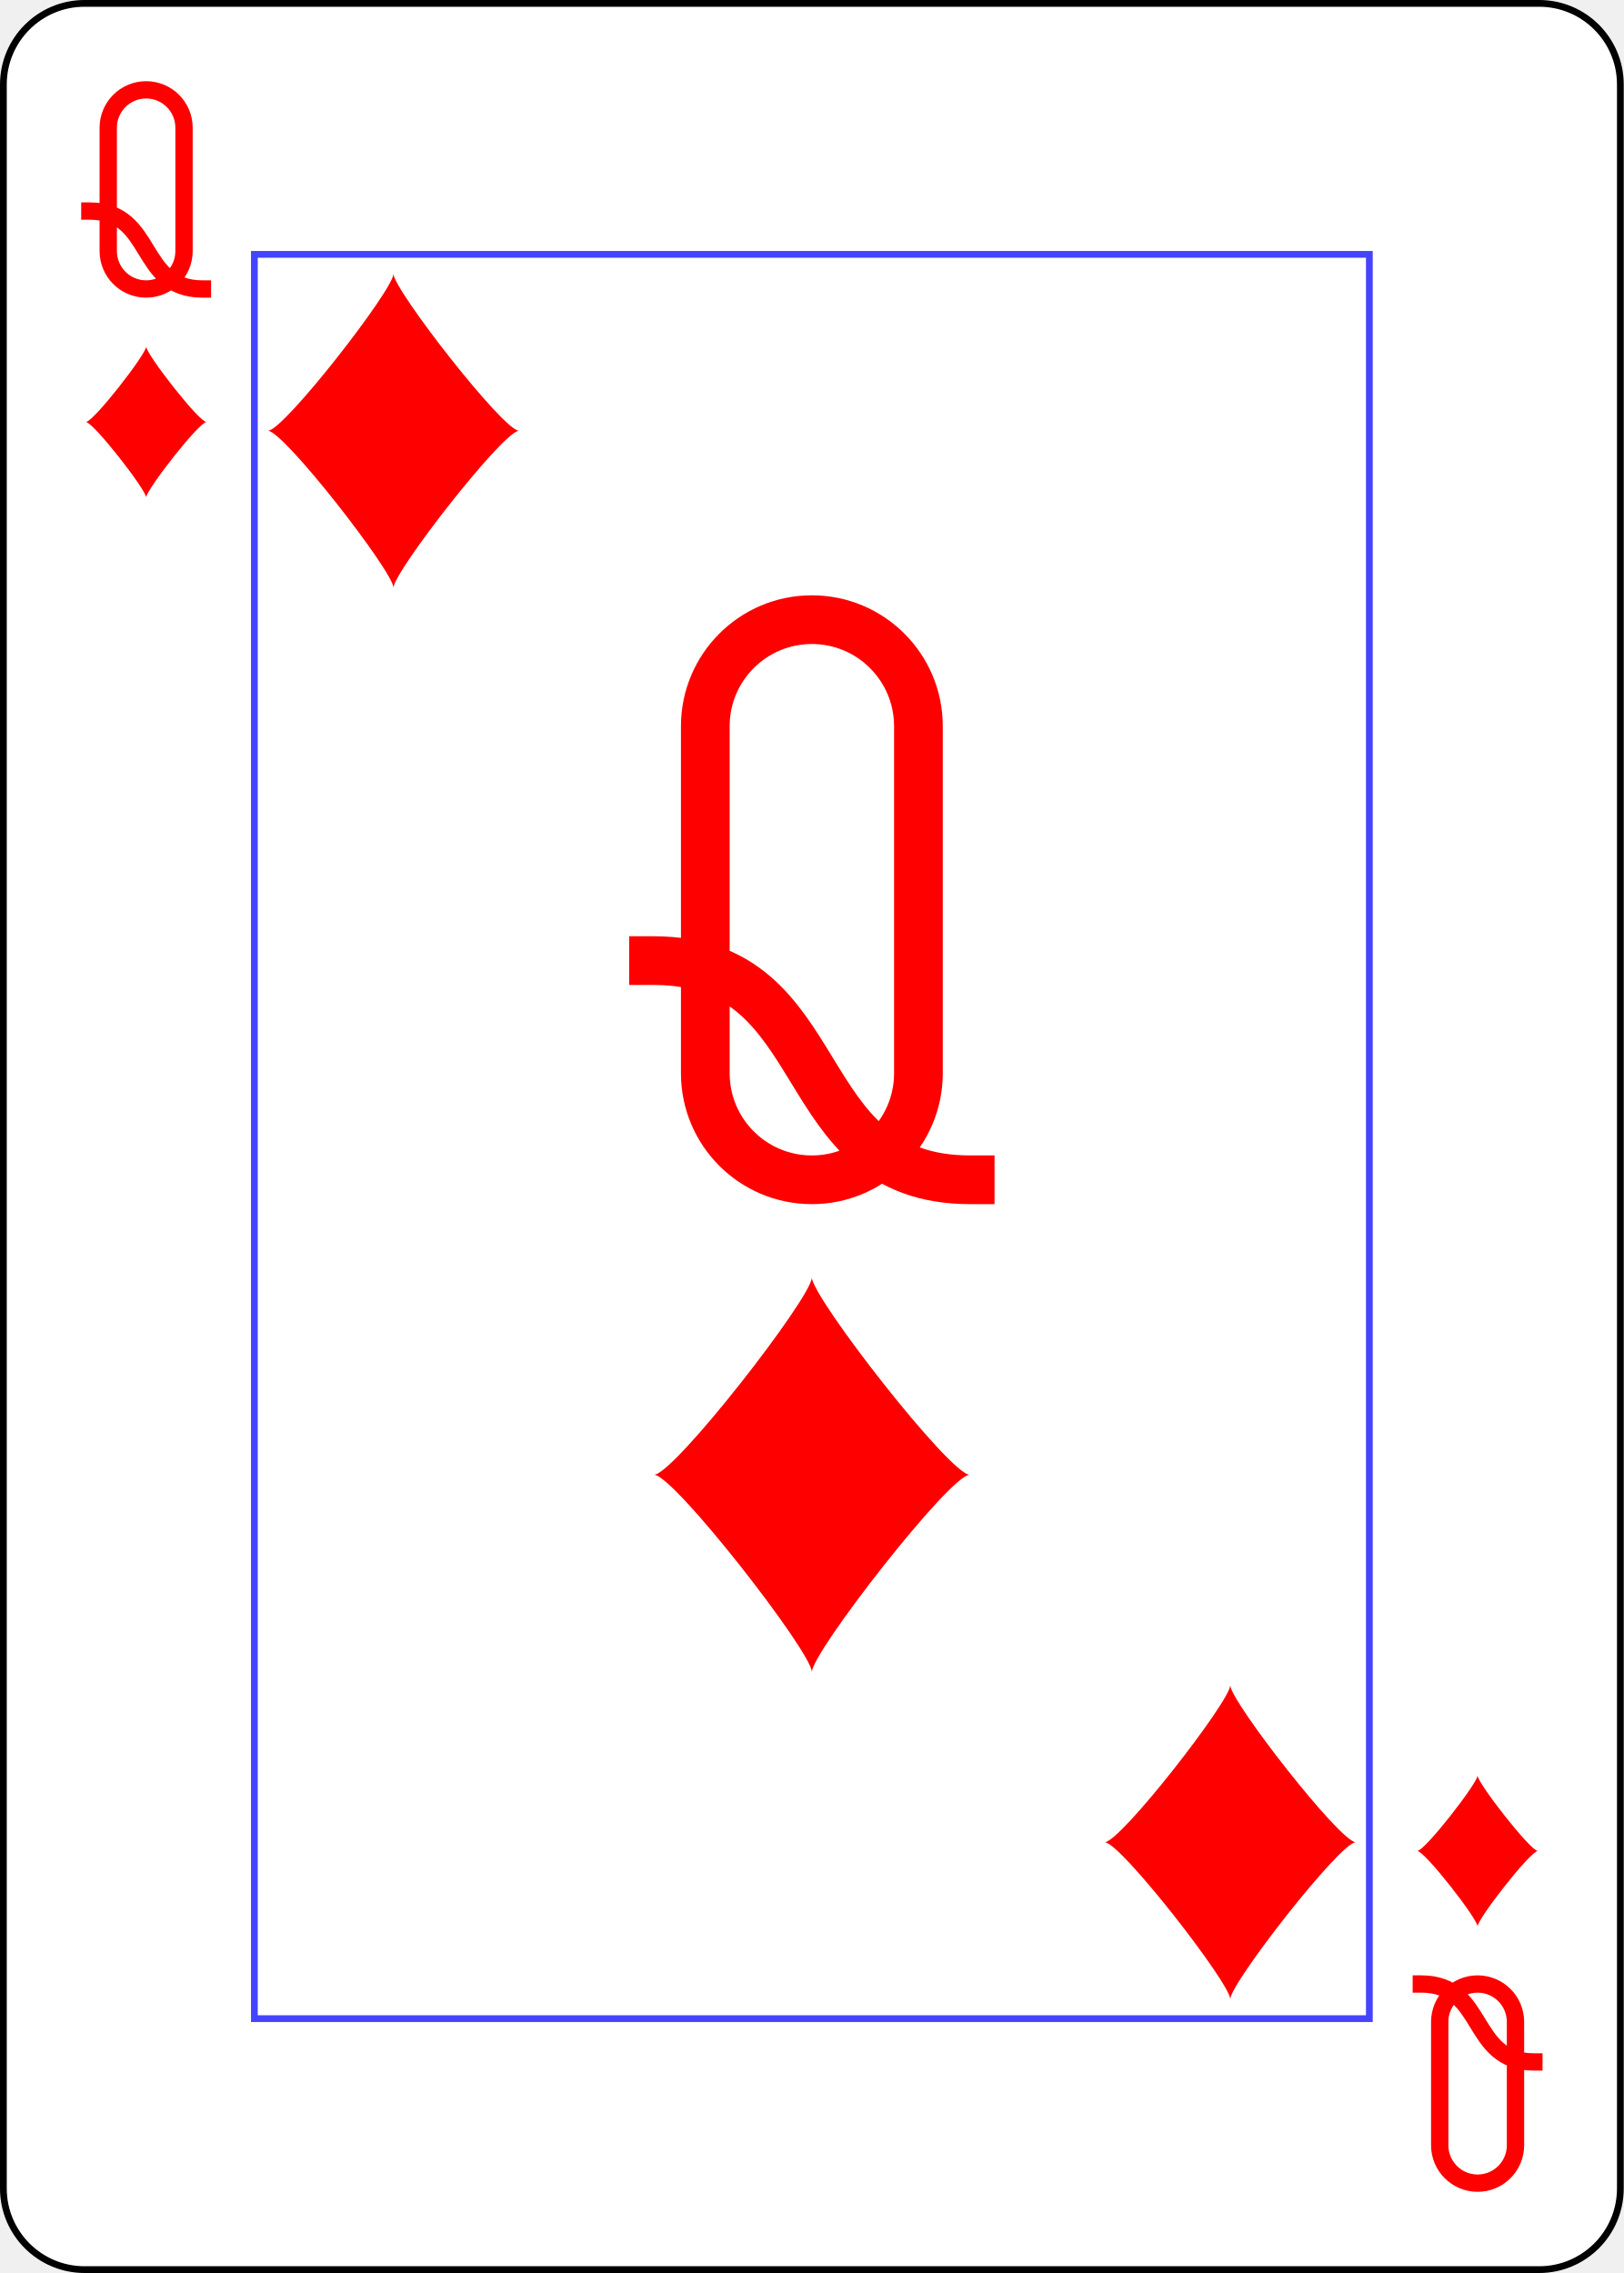
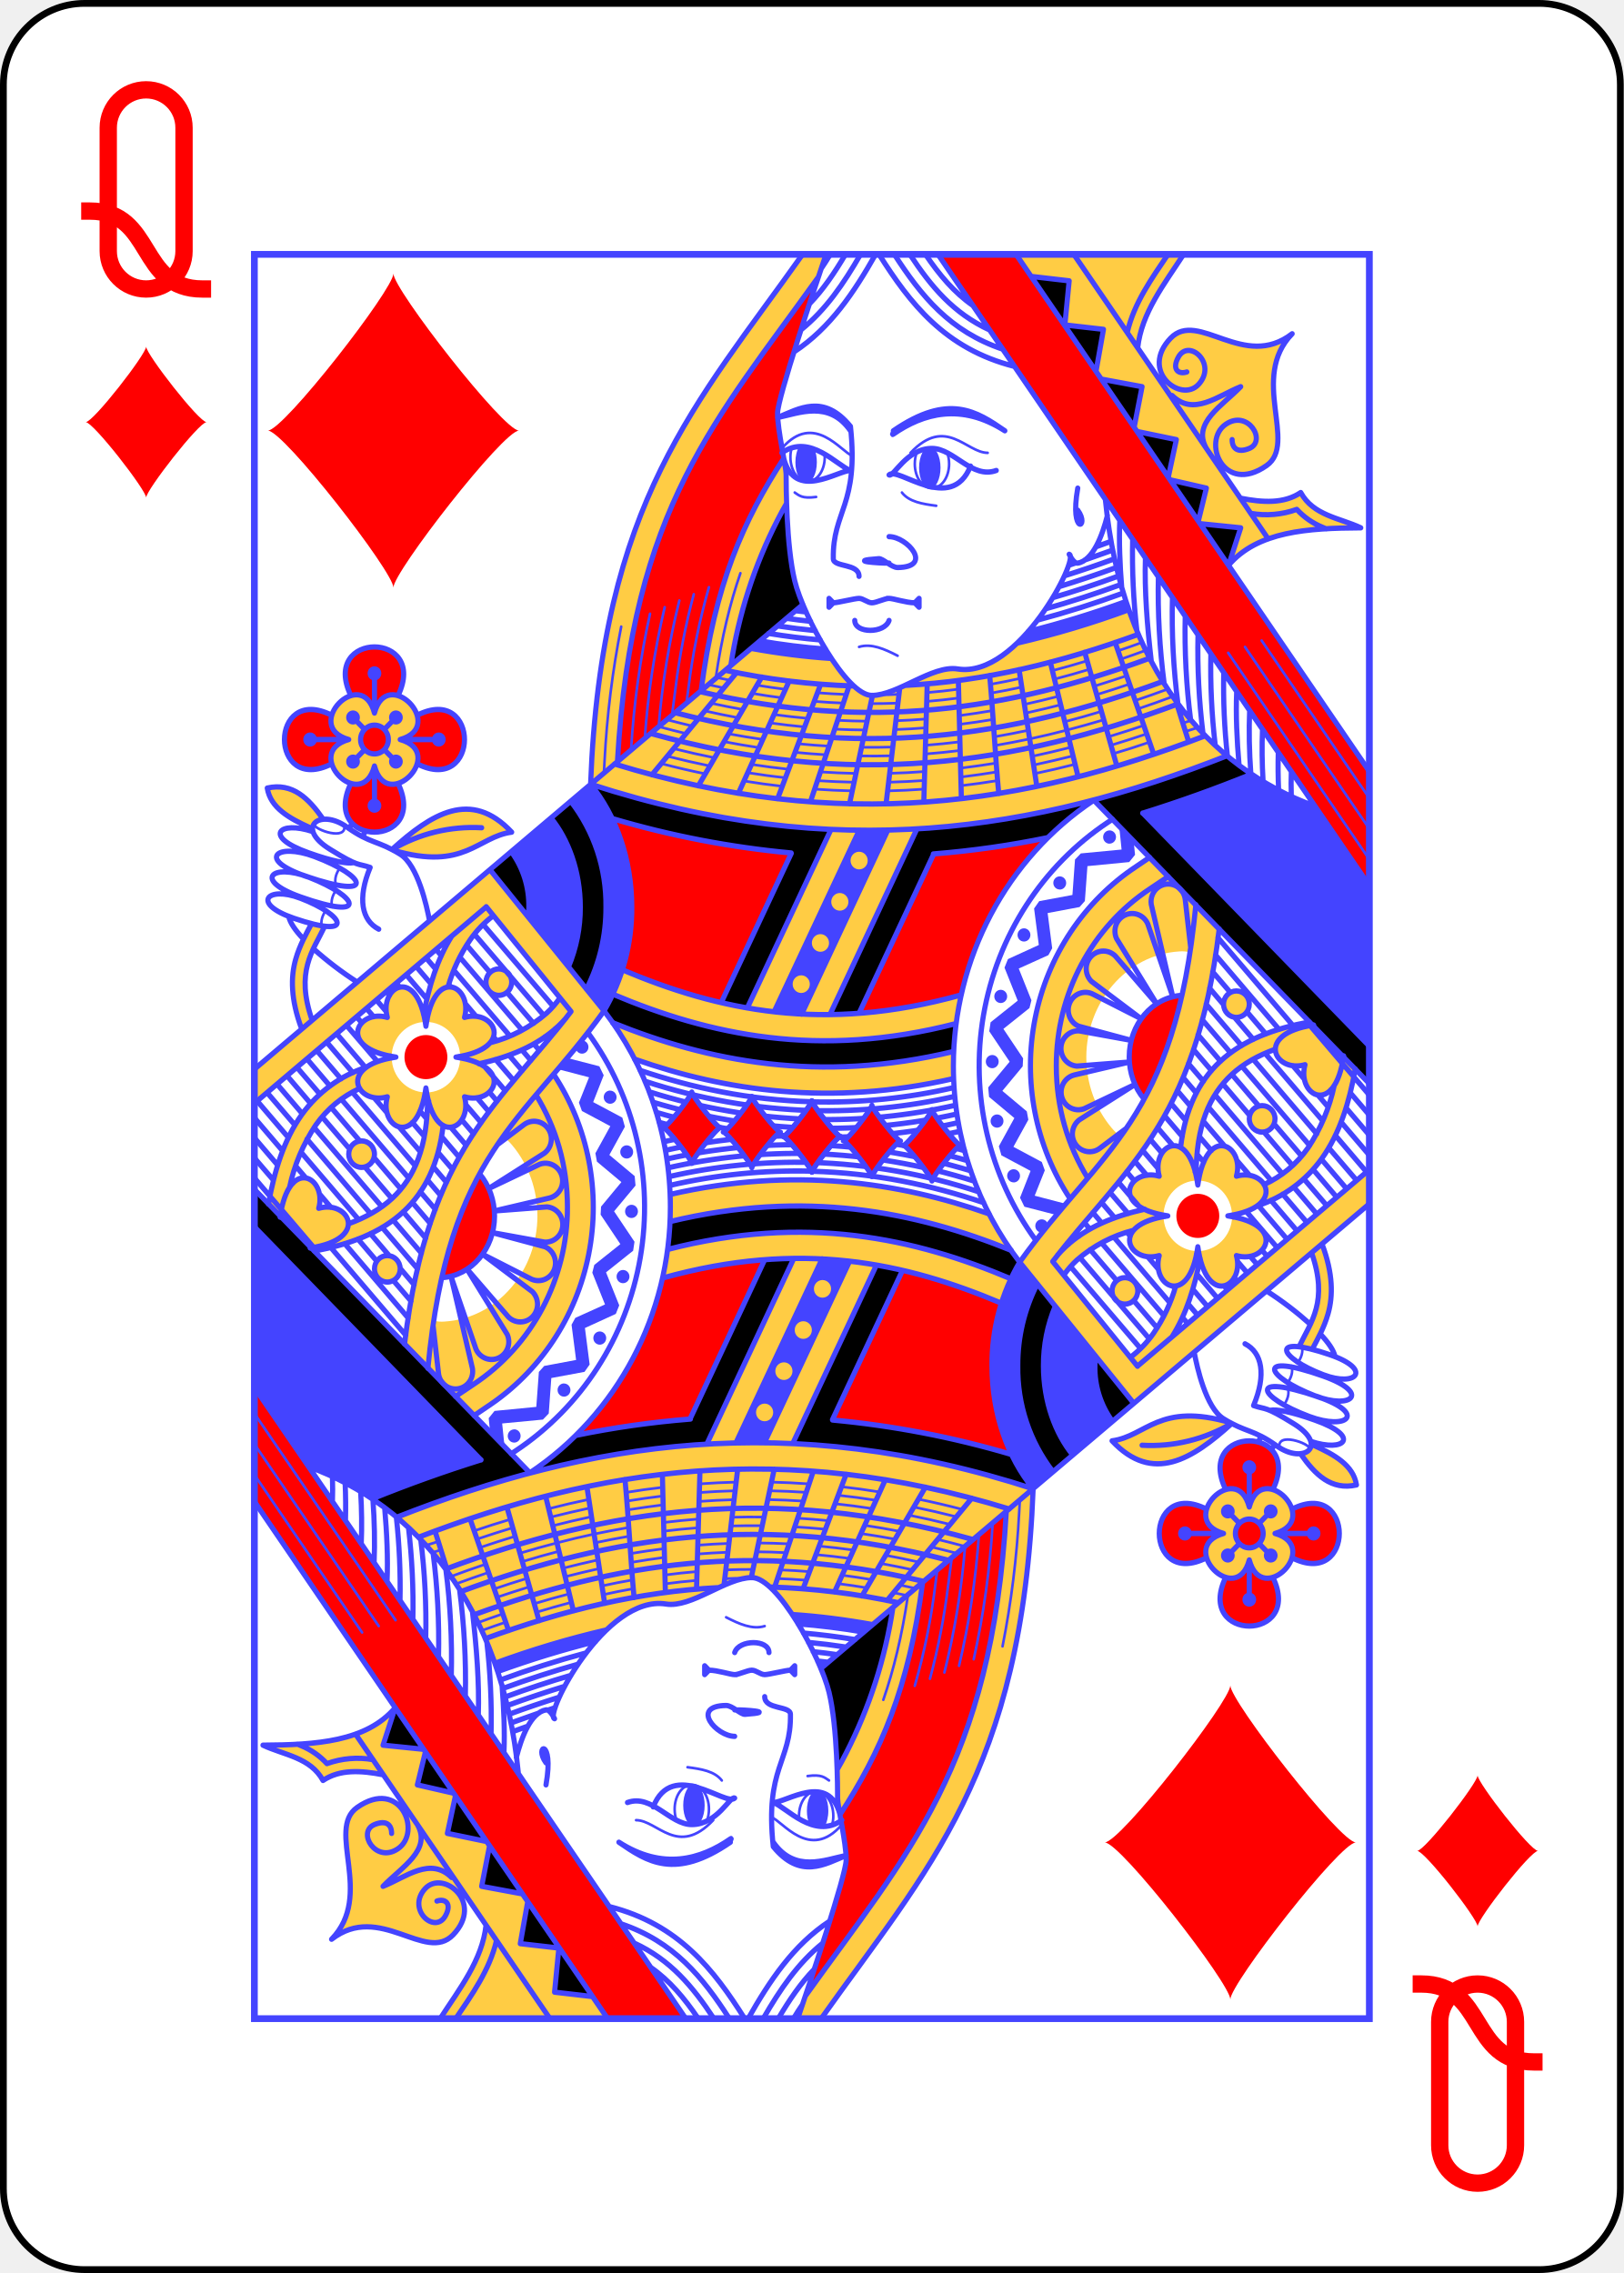
<svg xmlns="http://www.w3.org/2000/svg" xmlns:xlink="http://www.w3.org/1999/xlink" width="240" height="336" class="card" preserveAspectRatio="none" viewBox="-120 -168 240 336">
  <defs>
-     <path id="c" d="M-82.4-130.4H82.4v260.8H-82.4z" />
+     <path id="i" d="M-82.4-130.4H82.4v260.8H-82.4z" />
  </defs>
-   <symbol id="a" preserveAspectRatio="xMinYMid" viewBox="-500 -500 1000 1000">
+   <symbol id="h" preserveAspectRatio="xMinYMid" viewBox="-500 -500 1000 1000">
    <path fill="none" stroke="red" stroke-linecap="square" stroke-miterlimit="1.5" stroke-width="80" d="M-260 100c300 0 220 360 520 360M-175 0v-285a175 175 0 0 1 350 0v570a175 175 0 0 1-350 0Z" />
  </symbol>
-   <symbol id="b" preserveAspectRatio="xMinYMid" viewBox="-600 -600 1200 1200">
+   <symbol id="a" preserveAspectRatio="xMinYMid" viewBox="-600 -600 1200 1200">
    <path fill="red" d="M-400 0C-350 0 0-450 0-500 0-450 350 0 400 0 350 0 0 450 0 500 0 450-350 0-400 0" />
  </symbol>
+   <symbol id="b" preserveAspectRatio="none" viewBox="0 0 1300 2000">
+     <path fill="#FC4" d="M1083.4 0c-22.6 33.8-49.2 66.4-53.9 105.5l25.4 36 4-4c-6.4-11.3-6-26.8 9.4-42.5 32.2-32.5 85.5 37.4 141.7-5-50 50 6.8 124.4-29.8 149.4-25.3 17.2-44.4 10.2-53.5-3.6l-3.4 3.1 26.6 37.9c25.8 4.6 50.6 6 70.1-6.8 14.7 26.2 45.3 28.7 70 40-61.4.3-120.5 3.8-154.3 42.3L888 0zM666.5 0l-8.8 25.5C539.4 186.7 440.2 286 423.3 574.9L392 600.7C404.6 279.4 516 169.3 639.2 0zm-49.3 231.2 3.3 51q-5.4 9.2-10.3 18.6A527 527 0 0 0 555.5 466l-34.6 28.4c15.9-119.9 49.2-192.8 96.3-263.2m402.4 171.6 11.1 28c-90.3 32-178.4 53.2-271.2 57.4 21.4-9.8 42.8-21 60.5-18.2 24.3 3.8 48.7-10 69.5-29.5 43-9.3 86-22.1 130-37.7m11.1 28A364 364 0 0 0 1133.5 568c-116.1 44.8-235.2 76.3-363.2 83.3h2.3L671.1 861.7l-96-7.4c73.6 12.4 154.8 10.9 249-14.8l-6.1 32.6c-160.3 40.2-287.9 12.7-400-33.3l11-28c46 19 94 34.7 145.7 43.5L672.3 652h4.2A1084 1084 0 0 1 392 600.6l157-129.2 30.2-24.8q48.3 8.6 93.2 10.8a179 179 0 0 0 25.6 31q-61-.7-128.1-13A817 817 0 0 0 698.6 489c7.5 6.8 15 11 21.4 11 11.8 0 25.1-5.3 38.8-11.5 93.5-4.5 181.6-25.7 272-57.6m-869 68.5c22.8.7 47.8 40 8.3 50.7 55 15-15 85-30 30-15 55-85-15-30-30-55-15 15-85 30-30 4.2-15.5 12.8-21 21.7-20.7M25.6 603.7c23.6-.5 39.8 16 54.4 36.3l-15 10c-24.3-10.7-46.3-22.6-50-45q5.5-1.2 10.6-1.3M247 628.9c17.5 0 35.1 7.6 53 26.1-39.7 5-54.8 44.3-138 20.6l-1.6-1c28.6-25.1 57.4-45.8 86.6-45.7m27.9 68.4 132.8 160.3a1027 1027 0 0 1-58.6 71.4 270 270 0 0 1-77.2 377l-15.6 10.3-54-53.6q2.9-29.1 7-53.9 6 1.5 12.2 1C284 1206.1 330 1151.4 330 1090c0-29.3-10.1-57.7-29.4-80.1a70 70 0 0 0-10.5-10c-42.2 57.3-74.7 127.6-88 262.4L31.4 1091.4l-15-14.9L0 1060l16.4 16.4c6.9-37.4 18-72.6 39-101.4a148 148 0 0 1 74.7-53.2c6-4.4 15.8-8.5 30-11a40 40 0 0 0 39.1 39.2c-11.4 63.7-54 39.1-44.2 5-14.5 4.1-27.3-1.1-32.2-9.5A126 126 0 0 0 71.6 987a193 193 0 0 0-30.3 70.3c17-23.3 41.3-2.5 33.7 24.2 18.7-5.3 34.6 5 34.5 17.5a146 146 0 0 0 51.4-29c25.4-23.1 41.4-57.9 41.2-113.8l-1.3-6.1a40 40 0 0 0 39.2-40 40 40 0 0 0-40-40 40 40 0 0 0-40 39.2c-63.7-11.4-39.1-54-5-44.2-9.1-32 27.7-55.6 42-4.7 6.6-31 16.2-61.5 33-87.5L0 962.4v-38.9zm3.7 52.2q-15.8 11.8-27 27.4a166 166 0 0 0-25.2 53.5c13.2-.5 24 15.6 18.6 34.6 24.1-6.9 43.5 12.4 30.3 28.4a159 159 0 0 0 65.6-33.5q8.5-7.6 15.4-17.1zm-212.4 10 15.7 2.2C68.1 790 47.7 813 67.4 868.1L55 877.7c-12.7-33.1-12.8-58.5-6.8-78.8 4.7-16 12-28.1 18-39.4M285 810a15 15 0 1 1 0 30 15 15 0 0 1 0-30m78.4 55.6q-4.3 4.8-9 9c-25 22.8-57.2 35.2-92 43 33.9 16 11.7 45.7-17.4 37.4 6.5 22.7-10.2 41.2-25.2 32.3-4.9 43.9-21.2 75.3-45.4 97.4-27.7 25.2-64.3 37.8-104.3 45.1l-36.3-36 141.4 141.4c13.6-111.3 42-181 78.5-235.6 33.3-50 71.3-86.4 109.7-134m54.3 5.4c110.8 43.7 240.5 69.4 397.6 32.6l-.3 30.8c-143.2 31.8-266.4 13.8-371.4-22zM125 1005a15 15 0 0 1 15 15 15 15 0 0 1-15 15 15 15 0 0 1-15-15 15 15 0 0 1 15-15m30 130a15 15 0 1 1 0 30 15 15 0 0 1 0-30" />
+   </symbol>
+   <symbol id="c" preserveAspectRatio="none" viewBox="0 0 1300 2000">
+     <path fill="red" d="M888.1 0 1300 586.2v129.6L797 0ZM657.6 25.8C639.9 77.2 610 165.8 610 180c0 13 4.3 34.6 7.2 51-47.1 70.6-80.4 143.5-96.3 263.4l-97.6 80.5c16.9-288.9 116-388.2 234.3-549.1M140 445c22.8 0 45.6 18.4 27.5 55.2-10.8-3.2-22.4 1-27.5 19.8-5.1-18.8-16.7-23-27.5-19.8-18-36.8 4.7-55.2 27.5-55.2m73.9 71c48.4-.4 40.3 93.1-24.1 61.5 3.2-10.8-1-22.4-19.8-27.5 18.8-5.1 23-16.7 19.8-27.5a56 56 0 0 1 24-6.5M66 516q10.5-.1 24.1 6.5c-3.2 10.8 1 22.4 19.8 27.5-18.8 5.1-23 16.7-19.8 27.5-64.4 31.6-72.5-62-24-61.5m73.9 17.7a16.2 16.3 0 0 1 16.2 16.3 16.2 16.3 0 0 1-16.2 16.3 16.2 16.3 0 0 1-16.2-16.3 16.2 16.3 0 0 1 16.2-16.3m0 46.3c5.1 18.8 16.7 23 27.5 19.8 36.1 73.6-91.1 73.6-55 0 10.8 3.2 22.4-1 27.5-19.8m277.8 60.6Q525.8 670 626 679l-81.2 169.3c-40.2-8.8-78.6-22-115.7-37.7Q440 777.2 440 740c0-35.9-8-69.5-22.2-99.4m507.4 20.7A359 359 0 0 0 824 839.9a650 650 0 0 1-118.2 20.4l86.1-180.5a1101 1101 0 0 0 133.3-18.5M200 885a25 25 0 0 1 25 25 25 25 0 0 1-25 25 25 25 0 0 1-25-25 25 25 0 0 1 25-25m62.4 157.7A71 71 0 0 1 280 1090c0 37.2-27 67.8-61.4 69.8 11.1-48.3 26-85.3 43.8-117" />
+   </symbol>
+   <symbol id="d" preserveAspectRatio="none" viewBox="0 0 1300 2000">
+     <path fill="#44F" d="m635.2 217.7 17.8 3q2.8 6.3 2.8 15c0 13-5.6 23.6-12.5 23.6s-12.5-10.6-12.5-23.6c0-7.2 1.7-13.6 4.4-18m152.3.5a12.5 23.6 0 0 1 12.5 23.6 12.5 23.6 0 0 1-12.5 23.7 12.5 23.6 0 0 1-12.5-23.7 12.5 23.6 0 0 1 12.5-23.6m228.8 175.2 3.3 9.4a1112 1112 0 0 1-130.3 37.9l12.8-13.1q56.4-13.7 114.2-34.2m-426.8 44.9a821 821 0 0 0 76.6 9.3l6.7 10.5q-45.2-3-93.5-11.4zm573 151q35 22.5 73.8 36l63.7 90.5v181.8l-264.2-264.2q64.5-19.2 126.7-44.2M392 600.7A217 217 0 0 1 440 740c0 44.2-12 85-32.4 117.6L274.8 697.4Zm346.1 52-99.9 208.5q-17-1-32.8-2.8l100-205.7zm187.2 8.5q-65.2 13.2-133.5 18.5zm-220.2 16a10 10 0 0 0-10 10 10 10 0 0 0 10 10 10 10 0 0 0 10-10 10 10 0 0 0-10-10M682.6 724a10 10 0 0 0-10 10 10 10 0 0 0 10 10 10 10 0 0 0 10-10 10 10 0 0 0-10-10M660 770.6a10 10 0 0 0-10 10 10 10 0 0 0 10 10 10 10 0 0 0 10-10 10 10 0 0 0-10-10m-22.4 46.7a10 10 0 0 0-10 10 10 10 0 0 0 10 10 10 10 0 0 0 10-10 10 10 0 0 0-10-10M382 891.1a7.5 7.5 90 0 1 7.5 7.5 7.5 7.5 90 0 1-7.5 7.5 7.5 7.5 90 0 1-7.5-7.5 7.5 7.5 90 0 1 7.5-7.5M364.8 911l37.4 9.4 5.1 10.2L395 961l34 17.6 3 10.3-18.1 32 29.5 24 1 10.7-25 29.2 23.8 34.5-1.6 10.2L410 1154l15.4 37.4-4 9.7-36 16 5.5 41.4-6 8.3-38.7 7-3 40.2-6.8 6.9-47.5 4.4 2.7 25.5-16.8-16-1.6-15.5 6.8-8.2 48.7-4.6 3-39.6 6.2-6.8 37.2-6.8-5.3-39.9 4.4-7.8 34.6-15.2-14.8-36 2.3-8.8 30.4-23.6-23-33.4.5-9.1 23.7-27.8-28.5-23.2-1.8-9.5 17.4-30.7-33.1-17.2-3.5-9.5 11.8-28.7-33.4-8.5a8 8 0 0 1-3.2-1.6zm50 37a7.5 7.5 90 0 1 7.5 7.4 7.5 7.5 90 0 1-7.5 7.5 7.5 7.5 90 0 1-7.5-7.5 7.5 7.5 90 0 1 7.5-7.5m19.3 62.1a7.5 7.5 90 0 1 7.5 7.5 7.5 7.5 90 0 1-7.5 7.5 7.5 7.5 90 0 1-7.5-7.5 7.5 7.5 90 0 1 7.5-7.5m5.6 67.4a7.5 7.5 90 0 1 7.5 7.5 7.5 7.5 90 0 1-7.5 7.5 7.5 7.5 90 0 1-7.5-7.5 7.5 7.5 90 0 1 7.5-7.5m-9.9 73.9a7.5 7.5 90 0 1 7.5 7.5 7.5 7.5 90 0 1-7.5 7.5 7.5 7.5 90 0 1-7.5-7.5 7.5 7.5 90 0 1 7.5-7.5m-27 69.7a7.5 7.5 90 0 1 7.4 7.5 7.5 7.5 90 0 1-7.5 7.5 7.5 7.5 90 0 1-7.5-7.5 7.5 7.5 90 0 1 7.5-7.5m-41.7 59a7.5 7.5 90 0 1 7.5 7.4 7.5 7.5 90 0 1-7.5 7.5 7.5 7.5 90 0 1-7.5-7.5 7.5 7.5 90 0 1 7.5-7.5m-58.1 52a7.5 7.5 90 0 1 7.5 7.6 7.5 7.5 90 0 1-7.5 7.5 7.5 7.5 90 0 1-7.5-7.5 7.5 7.5 90 0 1 7.5-7.5" />
+   </symbol>
+   <symbol id="e" preserveAspectRatio="none" viewBox="0 0 1300 2000">
+     <path d="m274.5 697.6 25.3-20.3a102 102 0 0 1 19.5 74zm91.7 110.1A169 169 0 0 0 380 740c0-41.1-14.2-77-34-100.8l23-19.3c24.7 29.6 41 72.3 41 120.1a196 196 0 0 1-22.8 93m30.3-193.4A1134 1134 0 0 0 626 679l-81.6 169 30.3 6.4L672 652c-88.3-4-181-20-280-51.3m313 259.6 87-180.5q68-5.3 133.2-18.4a379 379 0 0 1 53.4-42.8 1076 1076 0 0 1-205.7 32.7L670.7 861.8q16.6 0 34.4-1.5M417.7 871c110.8 43.7 240.5 69.4 397.6 32.6l2.7-31.5c-160.4 40.2-287.9 12.7-400-33.3l-10.3 18.8zm883 69.6-322-322.1a1413 1413 0 0 0 155.2-50.2q13 10.8 28.2 20.6a1310 1310 0 0 1-126.3 44.5L1300.3 898m-319-765.2L990 85l-45-5 5-50-44.3-5m120.1 171 9.2-46-47.6-8.6m78.2 111.1 9.4-42.5-45.8-9.2m71.4 101.6 9.4-37.4-42.3-9.4m68.1 97L1150 310l-47.4-4.7m-463.2 91.3A178 178 0 0 1 630 370c-6-24-8.4-59-9.4-86.4-3.7 4.8-7.1 11-10.4 17.1a490 490 0 0 0-53 164z" />
+   </symbol>
+   <symbol id="f" preserveAspectRatio="none" viewBox="0 0 1300 2000">
+     <path fill="none" stroke="#44F" stroke-linecap="round" stroke-linejoin="round" stroke-width="6" d="M815 934.4c-143.2 31.8-266.4 13.8-371.4-22m371.7-8.8c-157.1 36.8-286.8 11.1-397.6-32.6M792 679.9l-87 180.4M544.4 848 626 679M407.6 857.7A223 223 0 0 0 440 740c0-54.6-18.4-104-48-139.3m-189.7 662c24-245 111.1-277.3 205.4-405.1l-133-160M0 923.7l639.6-526.8m339 221.7 320.6 320.7M979 618.6A359 359 0 0 0 815 920c0 84 28.9 161.2 77.3 222.4m241.7-574C911.2 653.6 678 691 392 600.6m233.9 78a1115 1115 0 0 1-208.5-39m507.7 21.6q-65.3 13.2-133.5 18.5m371-90.4q-62.6 24.7-126.9 44.2m-615.9-55.8c264.4 79 479.5 46.2 688.9-32M462 543.1c234.3 63.5 424.9 35.5 615-33.5m-586.4 10c215.4 54 390.8 28.3 568.5-35.4m-539.5 11.5c197.2 45.3 358.3 21.2 524.1-37.8m-285 30.7c93.5-4.6 181.6-25.8 271.9-57.8M549 471.5a854 854 0 0 0 149.8 17.8m73.7 162L671.1 861.7m-96.4-7.4L672.3 652m66.2.8L638 861.4m-32-2.8 99.3-205.8m118.9 186.7C663.6 883.2 540.9 857 428.9 811M818 872c-160.4 40.2-287.9 12.7-400-33.3m882-123L797 0m195.2 277.9c19.1 191.7 120.8 304 244.1 347.6m-418.6 339A700 700 0 0 1 650 980.6m165.8-36.1A682 682 0 0 1 650 960.7m166.6-6.2A692 692 0 0 1 650 970.6m169.1 3.9a711 711 0 0 1-169.1 16m0 28.9a716 716 0 0 1 189.7 31.3m-18.9-66.4a721 721 0 0 1-170.8 16.3m0-1.2a733 733 0 0 1 181.5 28m-181.5 12c73 1.9 139.7 15.8 200.4 35.6M650 1029.4a708 708 0 0 1 194.7 33.3M650 1009.4c66.8 1.7 128.7 13 185.4 29.5m-12.7-44.8a757 757 0 0 1-49.4 9m-.6 0q28.5 5.5 55.5 13M319.4 751.5q.6-5.7.6-11.5a101 101 0 0 0-20-62.3m66.2 130A169 169 0 0 0 380 740c0-41.1-14.2-77-34-100.8M387.1 833a196 196 0 0 0 22.8-93 188 188 0 0 0-41-120m-193.8 615.2c13.6-111.3 42-181 78.5-235.6 35-52.5 75.1-90 115.6-141.3l-98.9-118.8m-.1.3L0 962.4m234.6 332.2 21-13.7A238 238 0 0 0 365 1080c0-47.2-13.3-90.3-36.6-127.1m-72.1 363.4 15.6-10.3a268.6 268.6 0 0 0 76.9-376.7m-49.2 430.3 5.1-3.3a329 329 0 0 0 84-474.2M218.6 1160a65 70 0 0 0 61.4-70 65 70 0 0 0-17.3-47.5m-58.6-287.6c-3-15.5-13.4-62.4-34.1-74.9-25.8-15.6-34.7-11.7-62-30.7-31.6-22-61.2.2-20 25 34.5 20.8 32 15.7 47 20.7-15 35-10 60 10 70m-75-82.4c-44-16-67.9 3.1-10 22.4 82.9 27.6 70.7-.3 10-22.4m-1.7-28.2c-39.6-13-59 5.4-5.1 24 28.2 9.8 45 12.6 52.4 11.2M63.3 706c-42.5-16-65.5 3.1-9.6 22.4 80 27.6 68.3-.3 9.6-22.4m-10 23.8c-38.2-14.2-57.6 6-7.3 22.8 72 24 60.2-3.3 7.4-22.8m3.8 46.3c-9.2-9.4-15.7-18.4-17.2-25.6m79.8 74.4A398 398 0 0 1 69 787.3m13-25.6C68 790 47.6 813 67.3 868.1M55 877.7c-12.7-33.1-12.8-58.5-6.8-78.8 4.7-16 12-28.1 18-39.4M140 520c15-55 85 15 30 30 55 15-15 85-30 30-15 55-85-15-30-30-55-15 15-85 30-30m-16.2 30a16.2 16.3 0 0 0 16.2 16.3 16.2 16.3 0 0 0 16.2-16.3 16.2 16.3 0 0 0-16.2-16.3 16.2 16.3 0 0 0-16.2 16.3m43.7-49.7c36.3-73.7-91.3-73.7-55 0m-22.2 22.2c-73.7-36.3-73.7 91.3 0 55m22.2 22.2c-36.3 73.7 91.3 73.7 55 0m22.2-22.2c73.7 36.3 73.7-91.3 0-55M170 550h45m-5 0a5 5 0 0 0 5 5 5 5 0 0 0 5-5 5 5 0 0 0-5-5 5 5 0 0 0-5 5m-70-30v-45m0 5a5 5 0 0 0 5-5 5 5 0 0 0-5-5 5 5 0 0 0-5 5 5 5 0 0 0 5 5m-30 70H65m5 0a5 5 0 0 0-5-5 5 5 0 0 0-5 5 5 5 0 0 0 5 5 5 5 0 0 0 5-5m70 30v45m0-5a5 5 0 0 0-5 5 5 5 0 0 0 5 5 5 5 0 0 0 5-5 5 5 0 0 0-5-5m-11.5-81.5L115 525m-5 0a5 5 0 0 0 5 5 5 5 0 0 0 5-5 5 5 0 0 0-5-5 5 5 0 0 0-5 5m18.5 36.5L115 575m0 5a5 5 0 0 0 5-5 5 5 0 0 0-5-5 5 5 0 0 0-5 5 5 5 0 0 0 5 5m36.5-41.5L165 525m5 0a5 5 0 0 1-5 5 5 5 0 0 1-5-5 5 5 0 0 1 5-5 5 5 0 0 1 5 5m-18.5 36.5L165 575m0 5a5 5 0 0 1-5-5 5 5 0 0 1 5-5 5 5 0 0 1 5 5 5 5 0 0 1-5 5m-35.2 73.6L126 660m-12-15-3.6 6m50 23.8A189 189 0 0 1 265 650m-104.6 24.7c45.8-40.3 92-69 139.6-19.7-39.7 5-54.8 44.3-138 20.6M80 640c-16.7-23.2-35.5-41.5-65-35 3.7 22.4 25.7 34.3 50 45M639 .2C515.8 169.4 404.6 279.5 392 600.7M657.7 25.5C539.4 186.7 440.2 286 423.3 574.9m194-343.7c-47.2 70.4-80.5 143.3-96.4 263.2m99.6-212.1q-5.4 9-10.3 18.4A527 527 0 0 0 555.5 466M1300 586.2 888.1 0M666.5 0C653.6 36.8 610 163 610 180c0 20 10 60 10 70s0 80 10 120 60 130 90 130 70.4-34.6 100-30c70.9 11 142.7-126.6 130-130 0 0 5.3 10.8 10 10 17.9-2.9 28.8-31.8 34.6-54m141.2 56.5c33.7-38.7 92.8-42.2 154.2-42.5-24.7-11.3-55.3-13.8-70-40-19.5 12.8-44.3 11.4-70.4 6.4m32.5 46.2L955.4 0m294.4 311.2-4.4-1.8a84 84 0 0 1-30-20.3 108 108 0 0 1-53.8 4.5M1210 90c-50 50 6.8 124.4-29.8 149.4-50.5 34.4-76-28-47.6-46.8 26-17.2 48.2 19.1 27.4 27.4-13.5 5.4-20 0-20-10m70-120c-56.2 42.4-109.5-27.5-141.7 5-36.7 37.2 12 74 32.5 52.5 22.3-23.5-11.2-52.6-23.5-31-8 14 .2 20 9.9 16.8M1110 220c-17-29 18.5-48.2 40-70-27.1 10.6-55.1 33.9-80 10m-40.1-54c4.4-39.6 30.9-72.1 53.5-106m-65.7 88.6c8-33.7 29.1-62 47.6-88.7m-84 132.8L990 85l-45-5 5-50-44.3-5m120.1 171 9.2-46-47.6-8.6m78.2 111.1 9.4-42.5-45.8-9.2m71.4 101.6 9.4-37.4-42.3-9.4m68.1 97L1150 310l-47.4-4.7M886.1 127C805 107 764.3 55.3 728.3 0m54.1 0c16.4 23.4 33.2 43 55.5 58.1M764.3.1C789 36.5 815 66.8 857 85.6M746.2.1c31.1 46.8 64.7 87.3 126.4 107.4m-243.3 3c42.5-27.2 70-67.7 95-110.5m-52.8 0q-5.2 8.4-10.5 16m28.2-16c-12.8 21-26 40-42 56.1m59.5-56c-19.6 33-40.4 62.8-69.3 85.4M960 265c-10 55 15 45 0 25m-85-90c-32.6-21.8-65.3-43.3-130 0 2.1-1-2.4 5.3-.4 4 35.4-24 79.6-35.8 130.4-4m-180-5c-31.4-37.5-60-20-85-10 25-5 60-20 85 15zm0 0c10 90-21 95.6-20 150 0 10 30 5 30 20m35-45c21.3.1 52.2 34.5 10 35-7.2 0-17.3-10.4-22-10-38.7 2.6.8 5.2 12 5m35 40v10l-5-5zm-105 0v10l5-5zm5 5c5 0 25-5 30-5s10 5 15 5 15-5 20-5c0 0-5 0 0 0s20 5 30 5m-30 20c-5 15-40 15-40 0m165-170c-28.5 10-49.3-25-75-25-30 0-44.7 33.1-50 30m95-10c-22.4 55-85 0-95 10m-125-25c32.6-22.6 65 15 80 20-15 0-65 35-77.8-13.8m333.6 110.3h.3m-1.8 11 8.6-2.8m-68.6 91a1112 1112 0 0 0 130.3-37.9M981 331.6l16-5.6m-28.7 20.4 32-11m-55.8 29a1312 1312 0 0 0 58.4-19.3m-64.7 31.6q33-9.8 67-21.8m-74.4 34.3q37.8-10.7 76.9-24.6m-85.2 37.2q43.2-11.7 87.8-27.5m-97.2 40.3a1170 1170 0 0 0 100.1-30.7m-111.1 43.6q56.3-13.6 114.2-34m-437 53.2q48.3 8.5 93.5 11.4M631 404l12.4 1.4m-23 7.2q14.3 2 28.2 3.4m-38.6 5.2q22.4 3.3 44 5.3m-54.5 3.2q30.9 4.9 60.4 7.4m-70.4 1.1a821 821 0 0 0 76.6 9.3m423.3 105.2-15-46.6m-70.8-66.2 45 126.8M968.1 451l37.5 129M928 462.2l32.4 129.9m-68.8-121.4 20.7 132.4m-44.4 8.2c-4.3-44-6.4-90-10.6-134m-33 139.7-3.5-134m-40.3 138 4-134.2m-48 136.1 16-131.7m-58.6 131.7 26.8-123m-72.4 120.7L693.5 489M610 617.2l50.3-130m-96 123.8 59.3-127.4m-106 118.9 74-123.4M463.5 590l98.8-116M1054 365.8a780 780 0 0 0 6.8 121m-21.9-142.5c-1.2 36.5 2 76.3 6.9 117.3M1024 323a735 735 0 0 0 5 104m41.4-38a764 764 0 0 0 6.4 120.4m8.5-99.1a763 763 0 0 0 6.3 117.2m8.6-96a751 751 0 0 0 5.8 111.3m9.2-90a733 733 0 0 0 5.1 103.6m9.9-82.2a710 710 0 0 0 4.3 94.4m10.8-72.9c-1.1 26.4.2 54.5 2.8 83.5m12.3-62q-1.4 34.1 1.4 71.2m13.6-49.9q-1.2 28.3.7 58.8m17.7-32.6q-.6 20.7.4 42.6M1209 586q-.5 13.8 0 28.2m-200-312.5c-1 24.3.1 50 2.3 76.5m-809 884.5c24-245 111.1-277.3 205.4-405.1l-133-160m-8.7 435.8 58.1 42.5a20 20 0 1 1-28 28.6l-48.1-54.2m35.3-141 31-22.7A20 20 0 1 1 338 1019l-64.8 40m0 0 59.6-27.6a20 20 0 1 1 11.4 38.3l-64.4 14.7m0 0 61.2-4.6a20 20 0 1 1-2.9 39.9l-60.5-10.7m0 0 61.3 16a20 20 0 1 1-15.7 36.8l-57.2-28.3m-18 17 46.8 73.9a20 20 0 1 1-36.4 16.7l-29.2-82.7m0 0 25.1 104.8a20 20 0 1 1-39.7 4.7l-6.3-54M155 955c-10 35 35 60 45-10 10 70 55 45 45 10 35 10 60-35-10-45 70-10 45-55 10-45 10-35-35-60-45 10-10-70-55-45-45-10-35-10-60 35 10 45-70 10-45 55-10 45M30 1091.4c10-70 55-45 45-10 35-10 60 35-10 45m44.5-27.4c19.9-7 37.3-16.3 51.4-29.1 25.4-23.1 41.4-57.9 41-114.6m18.2 32.1c-5.2 43.8-21.5 75.2-45.7 97.3-27.7 25.2-64.3 37.8-104.3 45.1m-53.7-53.3c6.9-37.4 17.9-72.7 39-101.5a149 149 0 0 1 75.2-53.5m-7.7 24A125 125 0 0 0 71.6 987a200 200 0 0 0-30.7 71m322.7-192.5q-4.4 4.9-9.2 9.3c-25 22.7-57.2 35.1-92.5 42.8m13.3-24a161 161 0 0 0 65.7-33.6q8.5-7.6 15.4-17.2m-77.6-93.2q-16 11.8-27.1 27.4a181 181 0 0 0-25.9 53.6m-28.4 31.2c6.3-32.3 16-63 32.8-88.9M270 825a15 15 0 0 0 15 15 15 15 0 0 0 15-15 15 15 0 0 0-15-15 15 15 0 0 0-15 15m-160 195a15 15 0 0 0 15 15 15 15 0 0 0 15-15 15 15 0 0 0-15-15 15 15 0 0 0-15 15m30 130a15 15 0 0 0 15 15 15 15 0 0 0 15-15 15 15 0 0 0-15-15 15 15 0 0 0-15 15m-70.9-24.3 3.3 3.7m-40.8-46.5 37.5 42.8m-51-58 13.5 15.2M0 1047l18.2 20.7m71 58.2 87.4 99.5M0 1024.3l22.3 25.3m83 71.8 74.1 84.4M43 1050.4l2.1 2.5M0 1001.5l27.2 31M162 1163.2l20.7 23.5m-62-70.5 22 25.1m-67-76.4 13.6 15.5m-41.1-46.8L60 1047M0 978.8l33 37.6m137 133.1 16.3 18.6m-51-58 22 25.1m-103-117.5 67.3 76.6M3.2 959.7l36.5 41.6M149 1103l41.3 47m-129-147 74.2 84.6M14.8 950.2l32.6 37m114.4 107.6 33 37.5M69.6 989.8l79 89.8m-122.2-139L56 974.3m117.5 111 26.3 30m-71-80.8 31.5 35.9M79 977.8l32.1 36.5M38 931.1l27.7 31.6m118.4 112 21 23.9m-65.6-74.7 31.3 35.7M89.5 967l33.5 38.2m-73.4-83.6L76.4 952m117 110.6 17.6 20m-109.7-125 78.6 89.5M61.2 912l27 30.8m113.5 106.4 15.5 17.7m-103-117.2 73.3 83.4M72.7 902.5l28.3 32.2m107.6 99.7L224 1052m-55.4-63 24.9 28.3m-54-61.4 15 17m-70.3-80 30.6 34.8m99.3 90.3 17.1 19.5m-47-53.4 13.8 15.6m-68.4-77.8.2.2m-34-38.7 33.8 38.5m88.5 78 20.7 23.6M193 971l8 9m-93.6-106 36.2 41.1m85.3 74.4L247 1010m-45-51.4 1.3 1.4m-5-5.6 3.7 4.2m-43.8-50 2 2.3m-41-46.6 6.1 7m116.5 109.9 13.8 15.7M130.7 854.8l8.3 9.4m107.3 99.5 18.1 20.6m-122.1-139 11.4 13M259.5 956l14 16M153.9 835.7l3.8 4.3m116.2 109.6L283 960m-44.5-50.7 1.4 1.6m-42.2-48 3.8 4.3m-36-41 4 4.6M278.4 932l14.2 16.2M269 921.4l9.4 10.6M265 916.8l4 4.6m-92-104.8 24.2 27.6m80 68.4 21.2 24M188.6 807.2l17.2 19.6m91.1 81 15.4 17.5M278.7 887l3.7 4.2M246 849.5l12.5 14.3m-31.7-36 2.5 2.8m-29-33 11.2 12.8m100.4 91.4 10.5 12m-89.7-102.1 65.1 74.2m-86-97.9 6.2 7m107.8 100 6.5 7.4m-92.7-105.6 72.6 82.6m-88.8-101 2 2.3m113.3 106.2 3.6 4m-47.8-54.3 31 35.2m-78-88.7 27.3 31m75.9 63.7 1.4 1.6m-53.4-60.8 38.8 44.2m-44.3-50.5 5.5 6.3m-42.2-48 36.7 41.7m68.4 55.2.1.2m-94.9-108 81.6 92.8m687.4-219.2L1300 897.6" />
+   </symbol>
+   <symbol id="g" preserveAspectRatio="none" viewBox="0 0 1300 2000">
+     <g stroke="#44F" stroke-linecap="round" stroke-linejoin="round" transform="matrix(-1 0 0 1 1300 0)">
+       <path fill="none" stroke-width="3" d="M1200 695c4.4 6.2 7 12.7 5 20m-.7 5c4.4 6.2 7 12.7 5 20m6.9 3c4.4 6.1 7 12.7 5 20M1195 650c1 15 40.2 0 35-5M550 455c15.3-7.6 30.6-14.3 45-10m-50-175c-8.3 10.5-24 13-40 15m140-10c16.7 2.2 19.9-1.8 25-5m-225-45c25 0 48.6-42.4 90 0m68 3.1c12-3.1 44.5-50.6 82-8.1m-157.5 4.2q2.5 6 2.5 13.3c0 15.3-9 27.6-20 27.6s-20-12.3-20-27.6q0-6.8 2.2-12.5m181.4-5q1.5 4.6 1.4 10c0 15.2-9 27.5-20 27.5s-20-12.3-20-27.5q0-2 .2-3.8m139 362.7q25.2-5 51.2-11.6m-222.5 30.9q21.7-.5 43.8-2m-127.6 0q21 1.5 42.6 2m-128.4-11.7q21.1 3.4 42.6 5.8M343 578q23.3 5.8 46.9 10.6M256.4 553q21 7 42 13m470.3 14a1080 1080 0 0 0 49.4-11m-217.3 29.4q21-.4 42.5-1.8m-124.5-.2a920 920 0 0 0 41.7 2m-126.3-11.7q20.8 3.3 42 5.8m-130.8-24q23 5.6 46 10.4m-131.7-35.3q20.8 6.8 41.5 12.9m53.9-26.7q-21.4-5.4-42.7-11.7m124.8 28.8a969 969 0 0 1-39.6-7.4m120 17q-20.2-1.5-40.2-3.9m114.8 6.2q-18.4.2-36.5-.3m191.3-15a971 971 0 0 1-39.8 6.4m28.7-24.6a991 991 0 0 0 38.6-7.7m-186.7 21.6q17.6-.1 35.5-1M517 536.7q18 1.4 36.1 2m-114.6-11.5q19.5 3.2 39.3 5.6m-118-22.2q20.2 5 40.7 9.4m-120.9-32.9q19 6.3 38.2 12m51.7-27.2q-20.3-5.2-40.6-11.2m112.8 26.7q-17.6-3-35-6.8m109.1 16.2q-18.5-1.5-36.8-3.9m93 6.4q-12 0-23.7-.6M714 488.4a889 889 0 0 1-33.3 4.7m82.7 77.6q23.4-4.5 47.6-10.4m-212.3 28.1a914 914 0 0 0 41.4-1.7m-121.5-.4q20.2 1.5 40.8 2M435 576.7q20.6 3.2 41.5 5.7m-128.7-23.7q22.4 5.6 45.2 10.3m-130-35q20.5 6.8 41 12.8m48.7-7.5q-21.6-5.4-43.1-11.7m86.4 21.7q-21.8-4.5-43.3-10m83.8 17.5q-20.3-3.4-40.5-7.5m122 17.1a899 899 0 0 1-41-4m117.3 6.2q-18.9.3-37.4-.2m195.5-16a984 984 0 0 1-40.8 6.8m18.8-43.2q18.1-3.2 36.7-7.1m-181.4 20.3q17-.1 34.2-1m-103.1-1.5a834 834 0 0 0 35.2 2m-112.7-11.5q19.4 3.2 38.9 5.7m-116-22q20 5 40 9.3M283 477.7q18.7 6.1 37.6 11.8M273 505.8a1458 1458 0 0 1-38-13m58-43.4q-14-4.5-28-9.5m4.7 75.3q-20.3-6.6-40.6-14m60.6-42.3q-14.5-4.8-29-10M367 481.5q-20.4-5.1-40.9-11.2m114.7 27q-18-3-35.7-6.8m111 16.3q-18.9-1.5-37.4-3.9m102.5 6.4q-16 0-31.7-.6M684.4 603q22.1-2.4 44.7-6m-48.4-3.7q21.8-2.2 44-5.7m-58.9-32.8q-18 1.7-35.8 2.7m28.4-21.8q19.8-1.8 40-4.5m-55-34.2q-17 1.3-33.6 1.9m67.2 84.8q21.4-2.2 43.3-5.5m-50.8-13.7a908 908 0 0 1-36.2 2.8m21.4-41.3q19.4-1.7 39.2-4.3m-46.7-15q-17.2 1.4-34 2m106.2-11q-17.4 2.9-34.4 5m133.7 24.9q-15 3.8-29.4 7.1m-28.6-55-15.7 3.2m83.3 52.5q-16 4.2-31.8 7.9m-26-55.5-18.1 3.8m-552.2 44.9 14.2 4.4m-6.6-12.5 9.7 3m-2.7-11.3 5.8 1.8M0 686l164.6-234.3M0 651.3 145 445M0 616.6l125.6-178.8m696-37.8a899 899 0 0 1 23.2 148.6m-32-28.4-4-29.8a747 747 0 0 0-21.1-105.1M892.5 588l-.8-14a1035 1035 0 0 0-19.4-152m-33.6-14.6a960 960 0 0 1 22.1 154M796 507.2l-2-14.9a716 716 0 0 0-24-115m-36.7-15.9c12.1 34 21.7 72.4 28.7 118.3m42.5-87.3A857 857 0 0 1 828.6 535" />
+       <use xlink:href="#a" height="100" stroke-width="72" transform="matrix(1 0 0 .972 600 951.4)" />
+       <use xlink:href="#a" height="100" stroke-width="72" transform="matrix(1 0 0 .972 530 956.4)" />
+       <use xlink:href="#a" height="100" stroke-width="72" transform="matrix(1 0 0 .972 460 961.4)" />
+     </g>
+   </symbol>
  <rect width="239" height="335" x="-119.5" y="-167.5" fill="#fff" stroke="#000" rx="12" ry="12" />
-   <use xlink:href="#a" height="32" x="-114.4" y="-156" />
-   <use xlink:href="#b" height="26.77" x="-111.78" y="-119" />
-   <use xlink:href="#b" height="55.68" x="-89.68" y="-132.16" />
+   <use xlink:href="#b" width="164.8" height="260.8" x="-82.4" y="-130.4" />
+   <use xlink:href="#b" width="164.8" height="260.8" x="-82.4" y="-130.4" transform="rotate(180)" />
+   <use xlink:href="#c" width="164.8" height="260.8" x="-82.4" y="-130.4" />
+   <use xlink:href="#c" width="164.8" height="260.8" x="-82.4" y="-130.4" transform="rotate(180)" />
+   <use xlink:href="#d" width="164.8" height="260.8" x="-82.4" y="-130.4" />
+   <use xlink:href="#d" width="164.8" height="260.8" x="-82.4" y="-130.4" transform="rotate(180)" />
+   <use xlink:href="#e" width="164.8" height="260.8" x="-82.4" y="-130.4" />
+   <use xlink:href="#e" width="164.8" height="260.8" x="-82.4" y="-130.4" transform="rotate(180)" />
+   <use xlink:href="#f" width="164.8" height="260.8" x="-82.4" y="-130.4" />
+   <use xlink:href="#f" width="164.8" height="260.8" x="-82.4" y="-130.4" transform="rotate(180)" />
+   <use xlink:href="#g" width="164.8" height="260.8" x="-82.4" y="-130.4" />
+   <use xlink:href="#g" width="164.8" height="260.8" x="-82.4" y="-130.4" transform="rotate(180)" />
+   <use xlink:href="#h" height="32" x="-114.4" y="-156" />
+   <use xlink:href="#a" height="26.8" x="-111.8" y="-119" />
+   <use xlink:href="#a" height="55.7" x="-89.7" y="-132.2" />
  <g transform="rotate(180)">
-     <use xlink:href="#a" height="32" x="-114.4" y="-156" />
-     <use xlink:href="#b" height="26.77" x="-111.78" y="-119" />
-     <use xlink:href="#b" height="55.68" x="-89.68" y="-132.16" />
+     <use xlink:href="#h" height="32" x="-114.4" y="-156" />
+     <use xlink:href="#a" height="26.8" x="-111.8" y="-119" />
+     <use xlink:href="#a" height="55.7" x="-89.7" y="-132.2" />
  </g>
-   <use xlink:href="#a" height="90" x="-45" y="-80" />
-   <use xlink:href="#b" height="70" x="-35" y="15" />
-   <use xlink:href="#c" fill="none" stroke="#44F" />
+   <use xlink:href="#i" fill="none" stroke="#44F" />
</svg>
